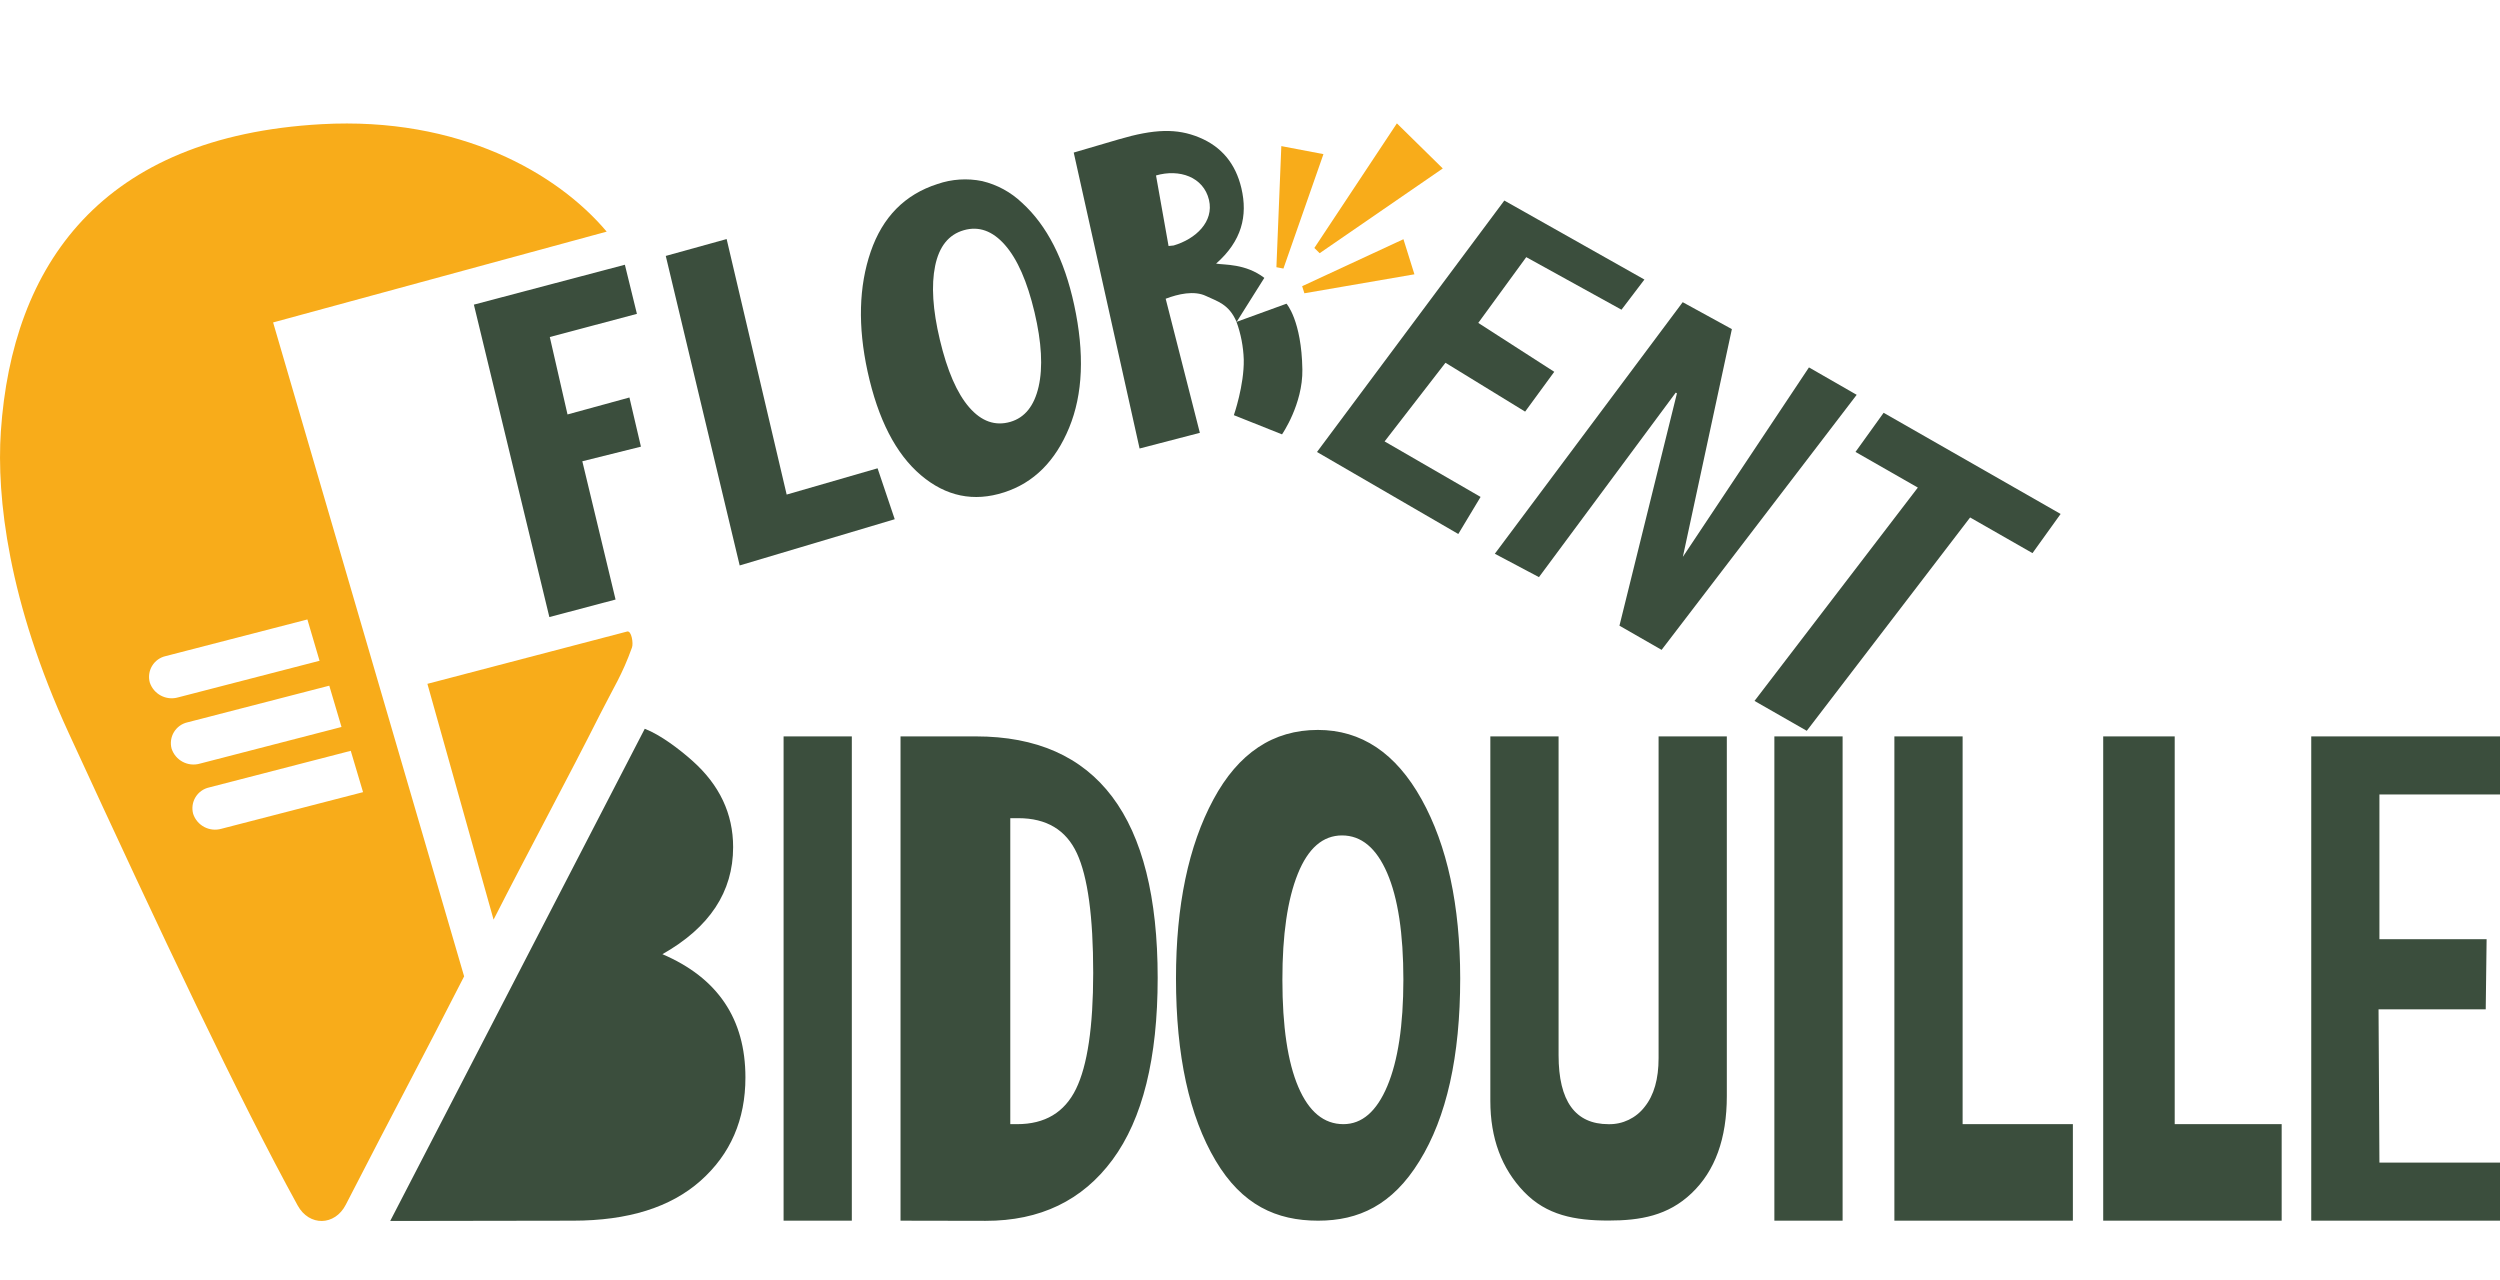
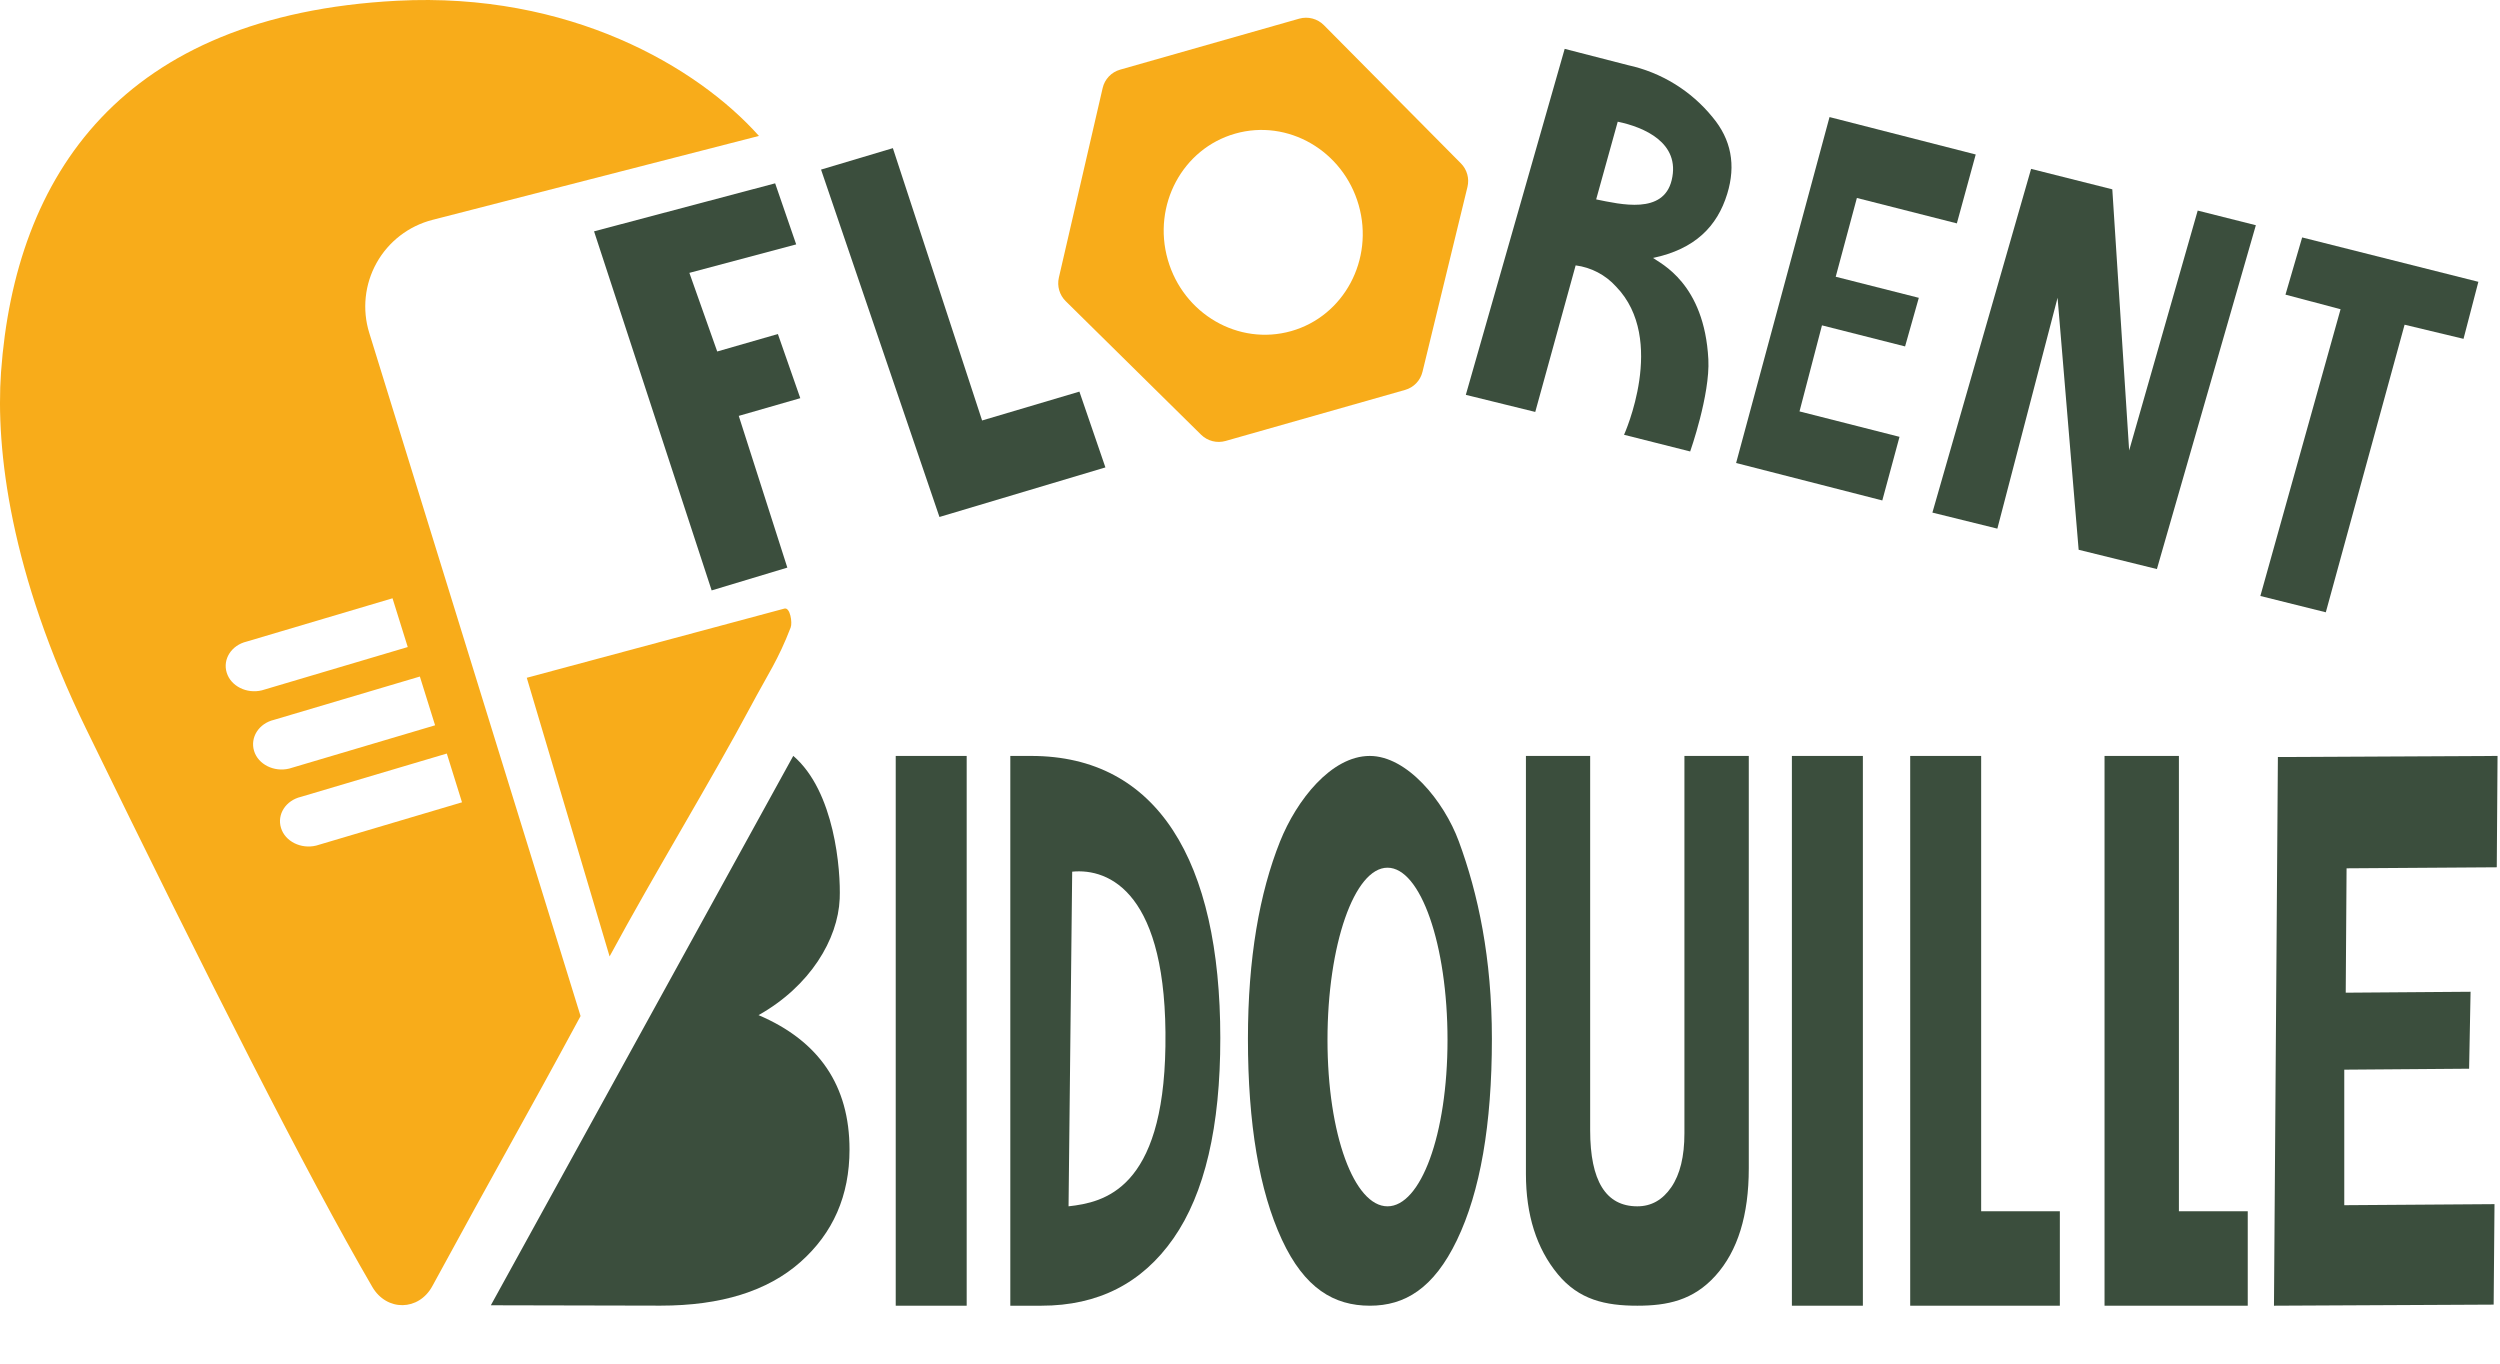
- <svg xmlns="http://www.w3.org/2000/svg" id="Calque_2" data-name="Calque 2" viewBox="0 0 797.2 408.03">
+ <svg xmlns="http://www.w3.org/2000/svg" viewBox="0 0 804.43 438.68">
  <defs>
-     <style>.cls-1{fill:#3b4e3d;}.cls-2{fill:#fbb909;}.cls-3{fill:#f8ac1a;}</style>
+     <style>.cls-1{fill:#3b4e3d;}.cls-2{fill:#f8ac1a;}</style>
  </defs>
-   <path class="cls-1" d="M249.87,389.25V234.82h21.76V389.25Zm37.29,0V234.82h24q58,0,58,77,0,38.49-14.4,58t-40.49,19.48Zm35-30.78h2.21q13.26,0,18.74-11.21t5.49-37q0-26.94-5.19-38.15t-18.7-11.21h-2.55Zm98.18,30.78c-13.35,0-24.3-5-32.7-19.14S375,336.64,375,312q0-34.87,11.93-57.06t33.31-22.18q20.78,0,33.07,22.12T465.63,312q0,37.26-13,58.25C444,384.28,433.26,389.25,420.32,389.25Zm7.62-122.85q-9.19,0-14.12,12.26t-4.91,33.78q0,22.29,5.07,34.16t14.38,11.87q8.89,0,14-12.13t5.13-33.9q0-22.12-5.18-34.08T427.94,266.4Zm47.28-31.58H497V336.48q0,22,15.94,22a14.1,14.1,0,0,0,11.5-5.52q4.46-5.54,4.45-15.57V234.82h21.76V349.51q0,20.33-11.25,31c-7.5,7.15-16.32,8.7-26.46,8.7-10.79,0-19.78-1.7-26.95-9.15s-10.75-17.12-10.75-29Zm90.57,154.43V234.82h21.76V389.25Zm38.27,0V234.82h21.76V358.47H661v30.78Zm66.59,0V234.82h22.8V358.47h34.11v30.78Zm66.34,0V234.82h60.2v18.51H758.75V299.5h34.18l-.28,22.36H758.47l.28,48.87H797.2v18.52Z" />
-   <path class="cls-1" d="M342.53,97.22q-4.69-21.7-16.62-32.55a27.76,27.76,0,0,0-12.71-6.92,27.09,27.09,0,0,0-14.3.94q-15.56,5-21.25,21.57t-1,38.19q5,22.89,17,33.07T320.2,157q14.12-4.55,20.73-20.61T342.53,97.22ZM331.2,123.28q-2.1,9.22-9,11.24-7.28,2.11-13.13-4.62t-9.37-21.56q-3.41-14.3-1.5-23.57t9.11-11.35q7.19-2.08,13.14,4.68t9.44,21.47Q333.3,114,331.2,123.28Z" />
-   <polygon class="cls-1" points="250.85 157.71 231.71 76.23 212.3 81.61 235.87 180.31 285.31 165.57 279.84 149.33 250.85 157.71" />
-   <polygon class="cls-1" points="199.26 84.42 151.11 97.14 175.18 196.77 196.29 191.18 185.69 147.09 204.38 142.43 200.71 126.75 180.97 132.16 175.32 107.47 203.1 100.08 199.26 84.42" />
-   <polygon class="cls-1" points="648.12 176.38 657.09 163.89 600.65 131.63 591.68 144.11 611.56 155.48 559.48 223.51 576.14 233.04 628.23 165.01 648.12 176.38" />
-   <polygon class="cls-1" points="441.52 140.76 460.93 115.68 486.33 131.26 495.62 118.56 471.39 102.97 486.69 82 517.06 98.76 524.37 89.14 479.7 63.95 419.96 144.13 465.02 170.28 472.13 158.46 441.52 140.76" />
-   <polygon class="cls-1" points="536.63 177.57 552.26 104.95 536.58 96.36 476.67 176.58 490.74 184.04 534.37 125.19 534.74 125.42 516.41 199.52 529.85 207.23 592.06 125.9 576.84 117.16 536.63 177.57" />
-   <path class="cls-1" d="M387.79,84.06c8.16-7.17,10.15-15.2,8.06-24.07q-2.78-11.75-13.44-16.16c-7.12-2.95-14.29-2.74-25.71.62l-14.31,4.2,21,94.37,19.22-5-10.9-42.76c3.95-1.5,9.07-2.71,12.9-.86,3.41,1.65,7.29,2.5,9.71,8.27l8.85-14.06C397.15,84,390.36,84.52,387.79,84.06Zm-13.54-5.78-1.62.17-4-22.5c7.44-2.16,15.16.45,16.9,7.83C387.14,70.72,381.29,76.21,374.25,78.28Z" />
-   <path class="cls-1" d="M410.24,96.84l-15.94,5.8a39,39,0,0,1,2.31,12c.16,8.22-3.16,17.75-3.16,17.75l15.36,6.12s6.67-9.61,6.49-20.7C415.05,102.2,410.24,96.84,410.24,96.84Z" />
-   <line class="cls-2" x1="408.14" y1="85.42" x2="415.31" y2="47.87" />
-   <polygon class="cls-3" points="407.02 85.21 408.59 46.59 422.02 49.15 409.26 85.64 407.02 85.21" />
-   <line class="cls-2" x1="419.96" y1="79.9" x2="452.76" y2="46.53" />
-   <polygon class="cls-3" points="419.12 79.07 445.44 39.34 460.07 53.72 420.81 80.74 419.12 79.07 419.12 79.07" />
-   <line class="cls-2" x1="415.58" y1="92.39" x2="449.28" y2="81.87" />
-   <polygon class="cls-3" points="415.23 91.26 447.53 76.28 451.03 87.47 415.94 93.52 415.23 91.26" />
-   <path class="cls-1" d="M205.6,232.39c5,1.92,11.13,6.58,15.18,10.2q13,11.57,13,27.54,0,21.4-22.55,34.14,26.47,11.33,26.47,39.31,0,20.24-14.31,32.95t-40.66,12.72l-58.3.09Z" />
+   <g id="Calque_2" data-name="Calque 2">
+     <polygon class="cls-1" points="316.01 135.3 287.3 47.67 264.19 54.57 302.29 166.35 355.69 150.4 347.32 126.01 316.01 135.3" />
+     <polygon class="cls-1" points="249.42 58.99 191.15 74.44 228.99 189.98 253.34 182.64 237.71 133.82 257.51 128.12 250.3 107.48 230.78 113.1 221.82 87.8 256.19 78.64 249.42 58.99" />
+     <path class="cls-2" d="M418.07,6,360.44,22.41a8,8,0,0,0-5.64,5.93l-14.09,61a8.07,8.07,0,0,0,2.19,7.55l43.59,43a8.08,8.08,0,0,0,7.86,2l57.75-16.42a8,8,0,0,0,5.62-5.84l14.47-59.49a8.05,8.05,0,0,0-2.11-7.57L426,8.1A8.09,8.09,0,0,0,418.07,6ZM415.5,106.53c-17,4.82-34.76-5.49-39.75-23S380.48,47.83,397.44,43s34.76,5.49,39.75,23S432.47,101.71,415.5,106.53Z" />
+     <polygon class="cls-1" points="792.69 109.03 797.47 90.68 740.77 76.4 735.4 94.81 753.13 99.5 727.32 191.77 748.38 197.02 773.73 104.48 792.69 109.03" />
+     <polygon class="cls-1" points="668.85 176.9 694.03 183.11 725.87 72.47 707.16 67.76 685.1 144.95 679.68 60.92 653.55 54.34 621.79 164.94 642.69 170.1 662.07 95.81 668.85 176.9" />
+     <path class="cls-1" d="M545.36,94.76l-.17-.08M531.9,83c13.46-2.83,20.65-10.11,23.87-20.62q4.28-13.92-4.72-24.68a48.32,48.32,0,0,0-27.23-16.74l-20.35-5.24L471.66,127.05l22.34,5.5,13-47.16A21.22,21.22,0,0,1,520,92.21c16.5,17,2.57,47.69,2.57,47.69l21.28,5.37s6.44-18.24,5.85-29.64C548.43,91.11,534.25,84.77,531.9,83ZM513.6,64.16l6.94-25c8.37,1.73,20.28,6.73,17.36,18.81C535.22,69.08,521.55,65.77,513.6,64.16Z" />
+     <path class="cls-1" d="M331.81,243.24h-6.72v176.9h10q27.38,0,42.49-21.66T392.66,334C392.66,276.9,372.38,243.24,331.81,243.24ZM375,336.68c-.67,46.11-19.82,50.21-31.17,51.48L345,280.48C356.92,279.31,375.75,287.24,375,336.68Z" />
+     <rect class="cls-1" x="288.22" y="243.24" width="22.83" height="176.9" />
+     <path class="cls-1" d="M542,364.7q0,11.16-4.23,17.32t-10.94,6.14q-15.15,0-15.16-24.46V243.24H491V377.7q0,19.85,10.23,32.27c6.82,8.29,15.36,10.17,25.62,10.17,9.64,0,18-1.71,25.16-9.67s10.7-19.46,10.7-34.53V243.24H542Z" />
+     <polygon class="cls-1" points="701.11 243.24 677.18 243.24 677.18 420.14 723.26 420.14 723.26 389.75 701.11 389.75 701.11 243.24" />
+     <rect class="cls-1" x="576.58" y="243.24" width="22.84" height="176.9" />
+     <polygon class="cls-1" points="637.48 243.24 614.65 243.24 614.65 420.14 662.8 420.14 662.8 389.75 637.48 389.75 637.48 243.24" />
+     <path class="cls-1" d="M469.4,270.71c-4.8-13-16.66-27.47-28.65-27.47-12.36,0-23.54,14.2-28.87,27.53-6.62,16.57-10.33,37.61-10.33,63.48q0,41.06,10.92,64.61c7.28,15.69,16.76,21.28,28.33,21.28,11.21,0,20.51-5.52,28-21.1s11.25-37.17,11.25-64.79C480.06,308.3,475.61,287.52,469.4,270.71ZM446.46,388.16c-10.67,0-19.31-23-19.31-53.56s8.64-55.4,19.31-55.4,19.31,24.8,19.31,55.4S457.13,388.16,446.46,388.16Z" />
+     <polygon class="cls-1" points="731.7 420.14 732.96 243.59 803.64 243.24 803.39 279.07 755.06 279.4 754.79 319.42 794.96 319.12 794.49 343.88 754.32 344.19 754.32 387.8 802.66 387.46 802.39 419.79 731.7 420.14" />
+     <path class="cls-1" d="M244.08,326.64c16.62-9.33,25.56-24.43,26.11-37.42.38-9.25-1.61-34.59-14.94-46L157.94,420l54.64.12q29.11,0,44.94-14t15.83-36.23Q273.35,339.11,244.08,326.64Z" />
+     <polygon class="cls-1" points="558.63 148.98 588.69 37.67 635.73 49.71 629.66 71.88 597.49 63.7 590.68 89.05 617.42 95.83 613 111.47 586.26 104.69 579.03 132.38 611.21 140.56 605.67 161.03 558.63 148.98" />
+   </g>
  <g id="Calque_7" data-name="Calque 7">
-     <path class="cls-3" d="M157.39,293.25c11.33-22.26,23.8-45.29,34-65.56,4.36-8.63,7-12.47,10.14-21.22.48-1.3-.14-5.46-1.55-5.09l-63.69,16.68Z" />
-     <path class="cls-3" d="M193.46,73.86c-15.71-18.64-47-36.7-90.93-34.26C32.32,43.5,3.86,84.42.27,137.61c-1.41,20.83,2.37,54.29,21.65,96.16,29.83,64.8,54.32,116.63,73,150.63,3.67,6.7,11.85,6.56,15.34-.24C127,351.59,133.55,339.64,148,311.34L87.09,102.82ZM115.77,252.6,70.59,264.28a7.35,7.35,0,0,1-9-4.77h0a6.8,6.8,0,0,1,5.09-8.41l45.17-11.68Zm-6.87-20.78L63.72,243.51a7.36,7.36,0,0,1-9-4.77,6.8,6.8,0,0,1,5.09-8.41L105,218.65Zm-7-21.11L56.76,222.39a7.36,7.36,0,0,1-9-4.77h0a6.8,6.8,0,0,1,5.09-8.41l45.17-11.68Z" />
+     <path class="cls-2" d="M196.15,307.75c14.31-26.54,32.57-56.39,45.47-80.56,5.5-10.3,8.79-14.87,12.8-25.3.6-1.56-.17-6.52-2-6.07l-82.92,22.27Z" />
+     <path class="cls-2" d="M244.21,43.74c-19.84-22.23-61-46.41-116.46-43.5C39.13,4.89,4.88,56.34.33,119.76c-1.77,24.84,3,64.75,27.34,114.68,39.62,81.31,71,143.33,92.11,179.62,4.64,8,15,7.83,19.36-.27,21.11-38.85,29.44-53.1,47.67-86.85l-68-219.84a28.76,28.76,0,0,1,20.31-36.34ZM148.66,258.16l-46.93,13.93c-4.89,1.19-10-1.35-11.31-5.69h0c-1.35-4.34,1.52-8.83,6.42-10l46.93-13.93ZM140,233.38,93.06,247.31c-4.89,1.2-10-1.35-11.31-5.69s1.52-8.83,6.42-10l46.93-13.93Zm-8.8-25.18L84.27,222.13c-4.9,1.2-10-1.35-11.32-5.69h0c-1.35-4.34,1.53-8.83,6.42-10l46.93-13.93Z" />
  </g>
</svg>
